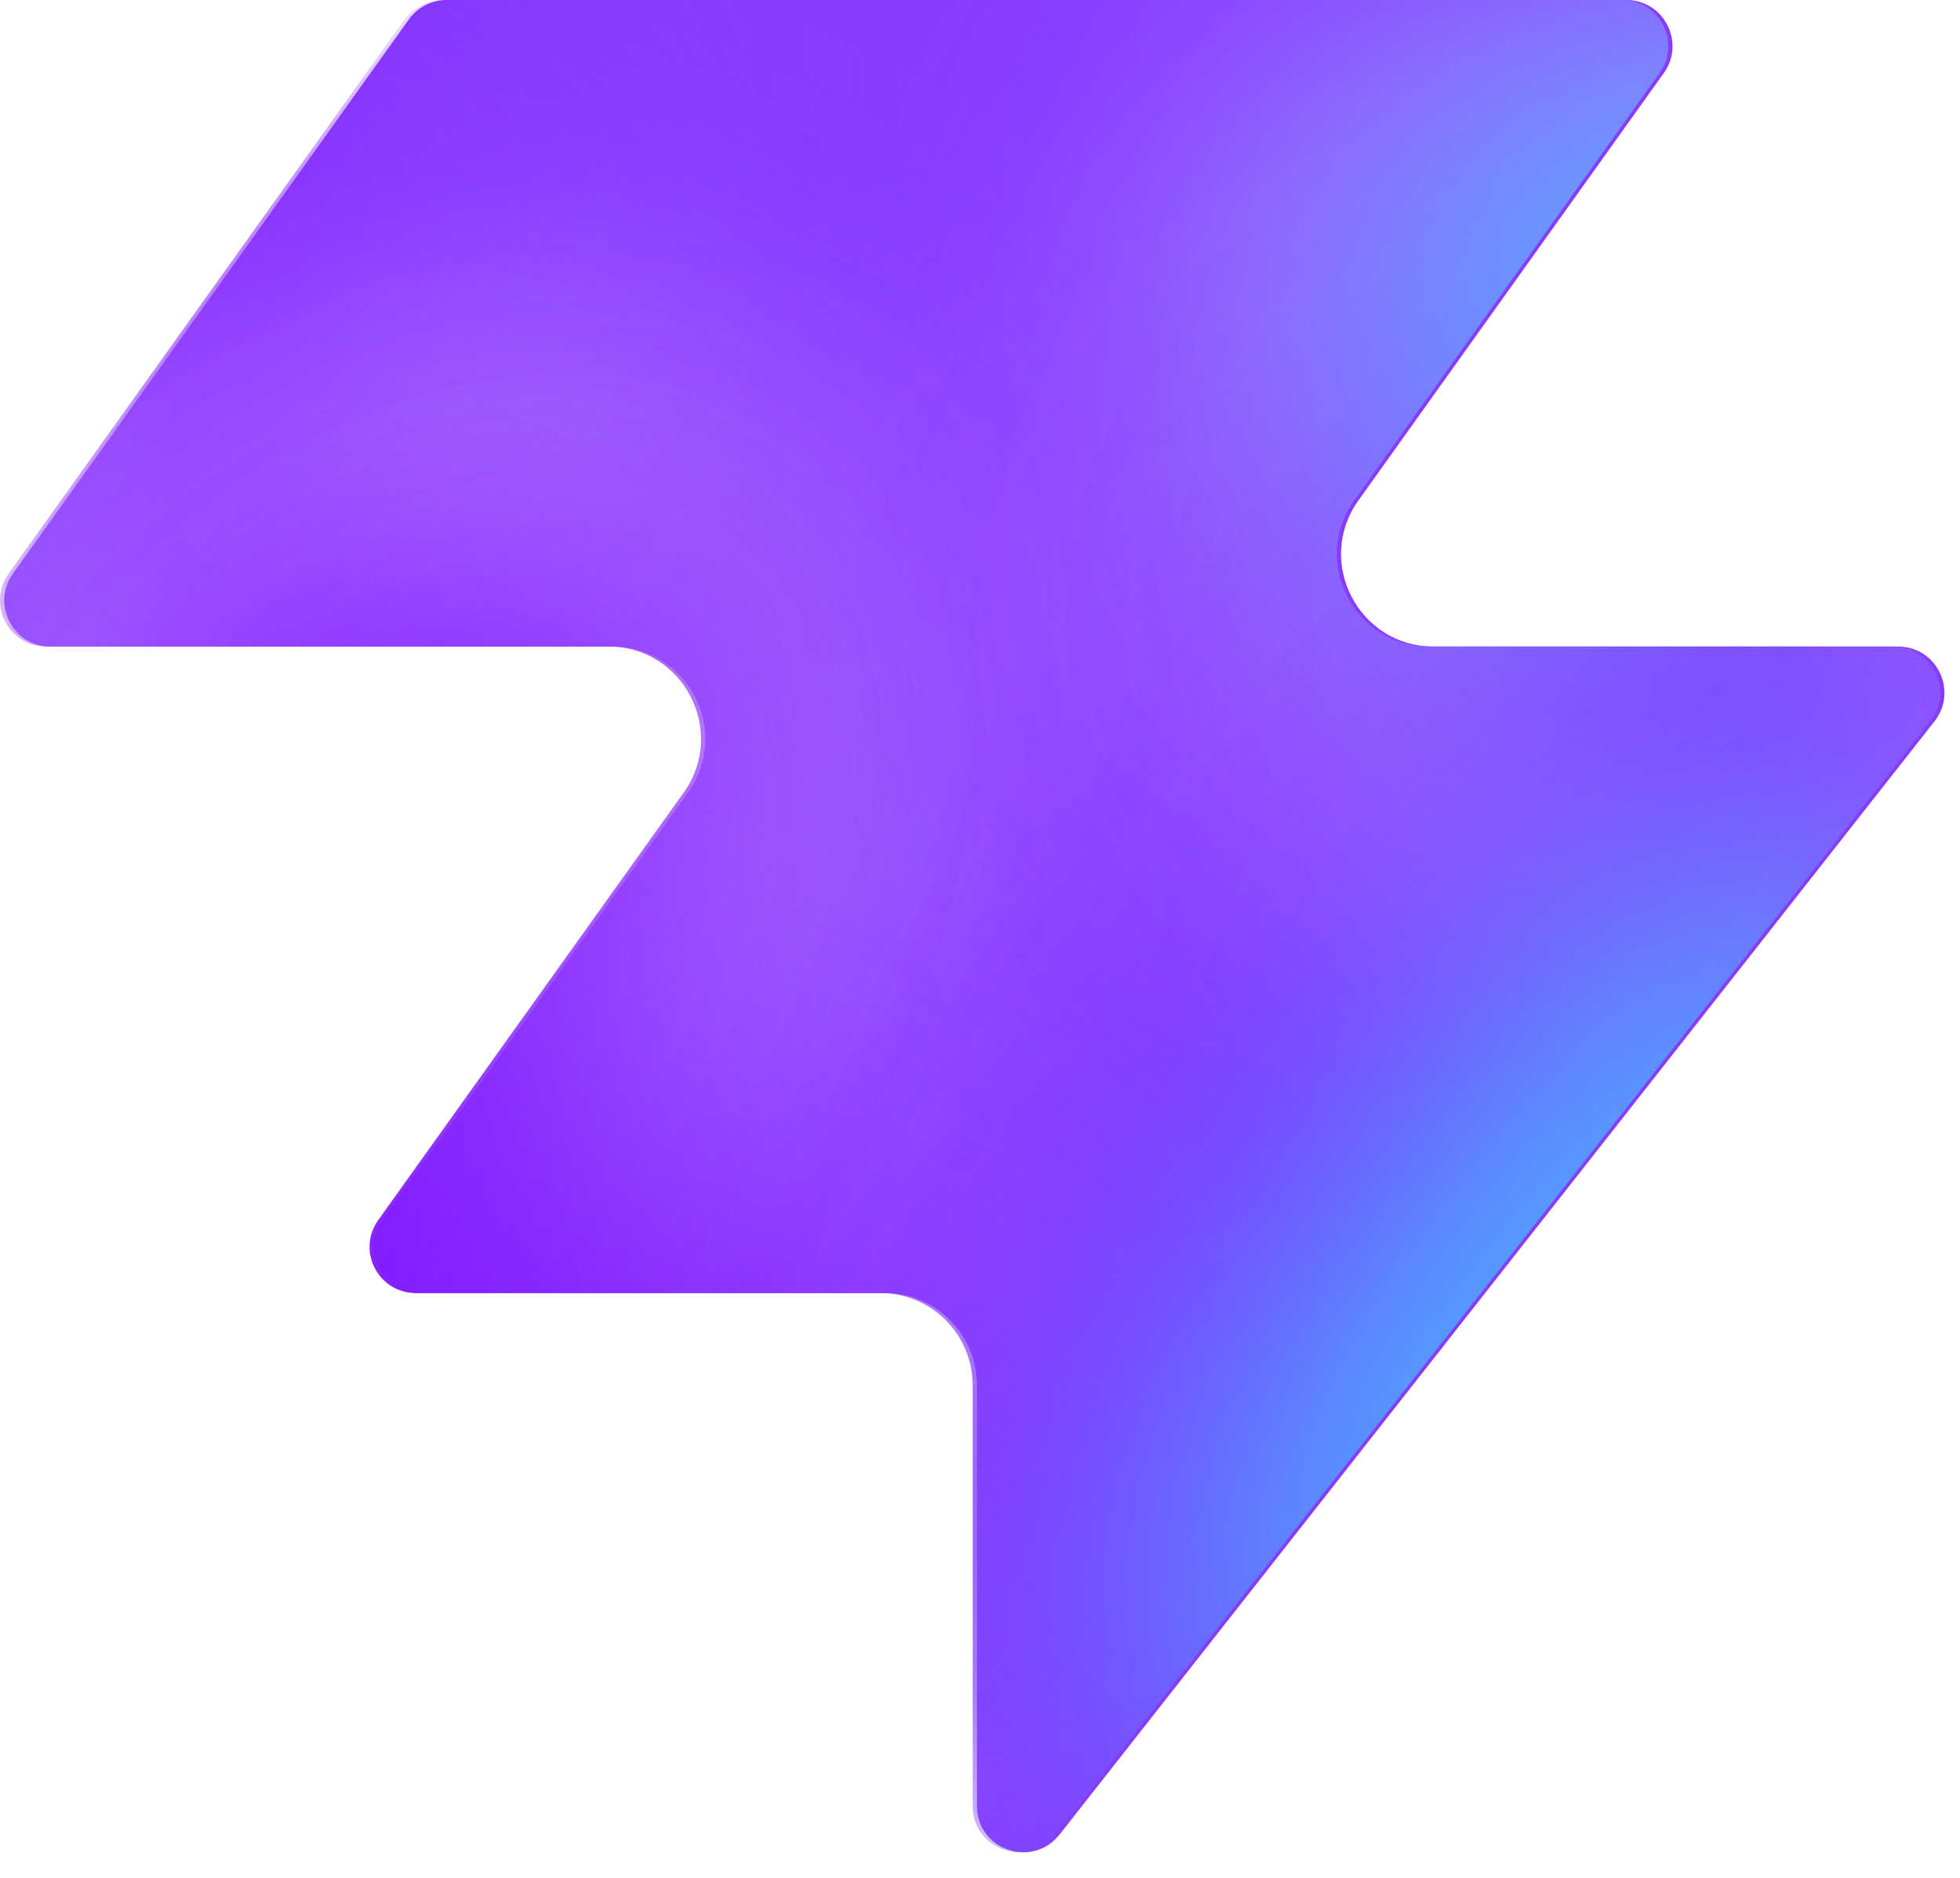
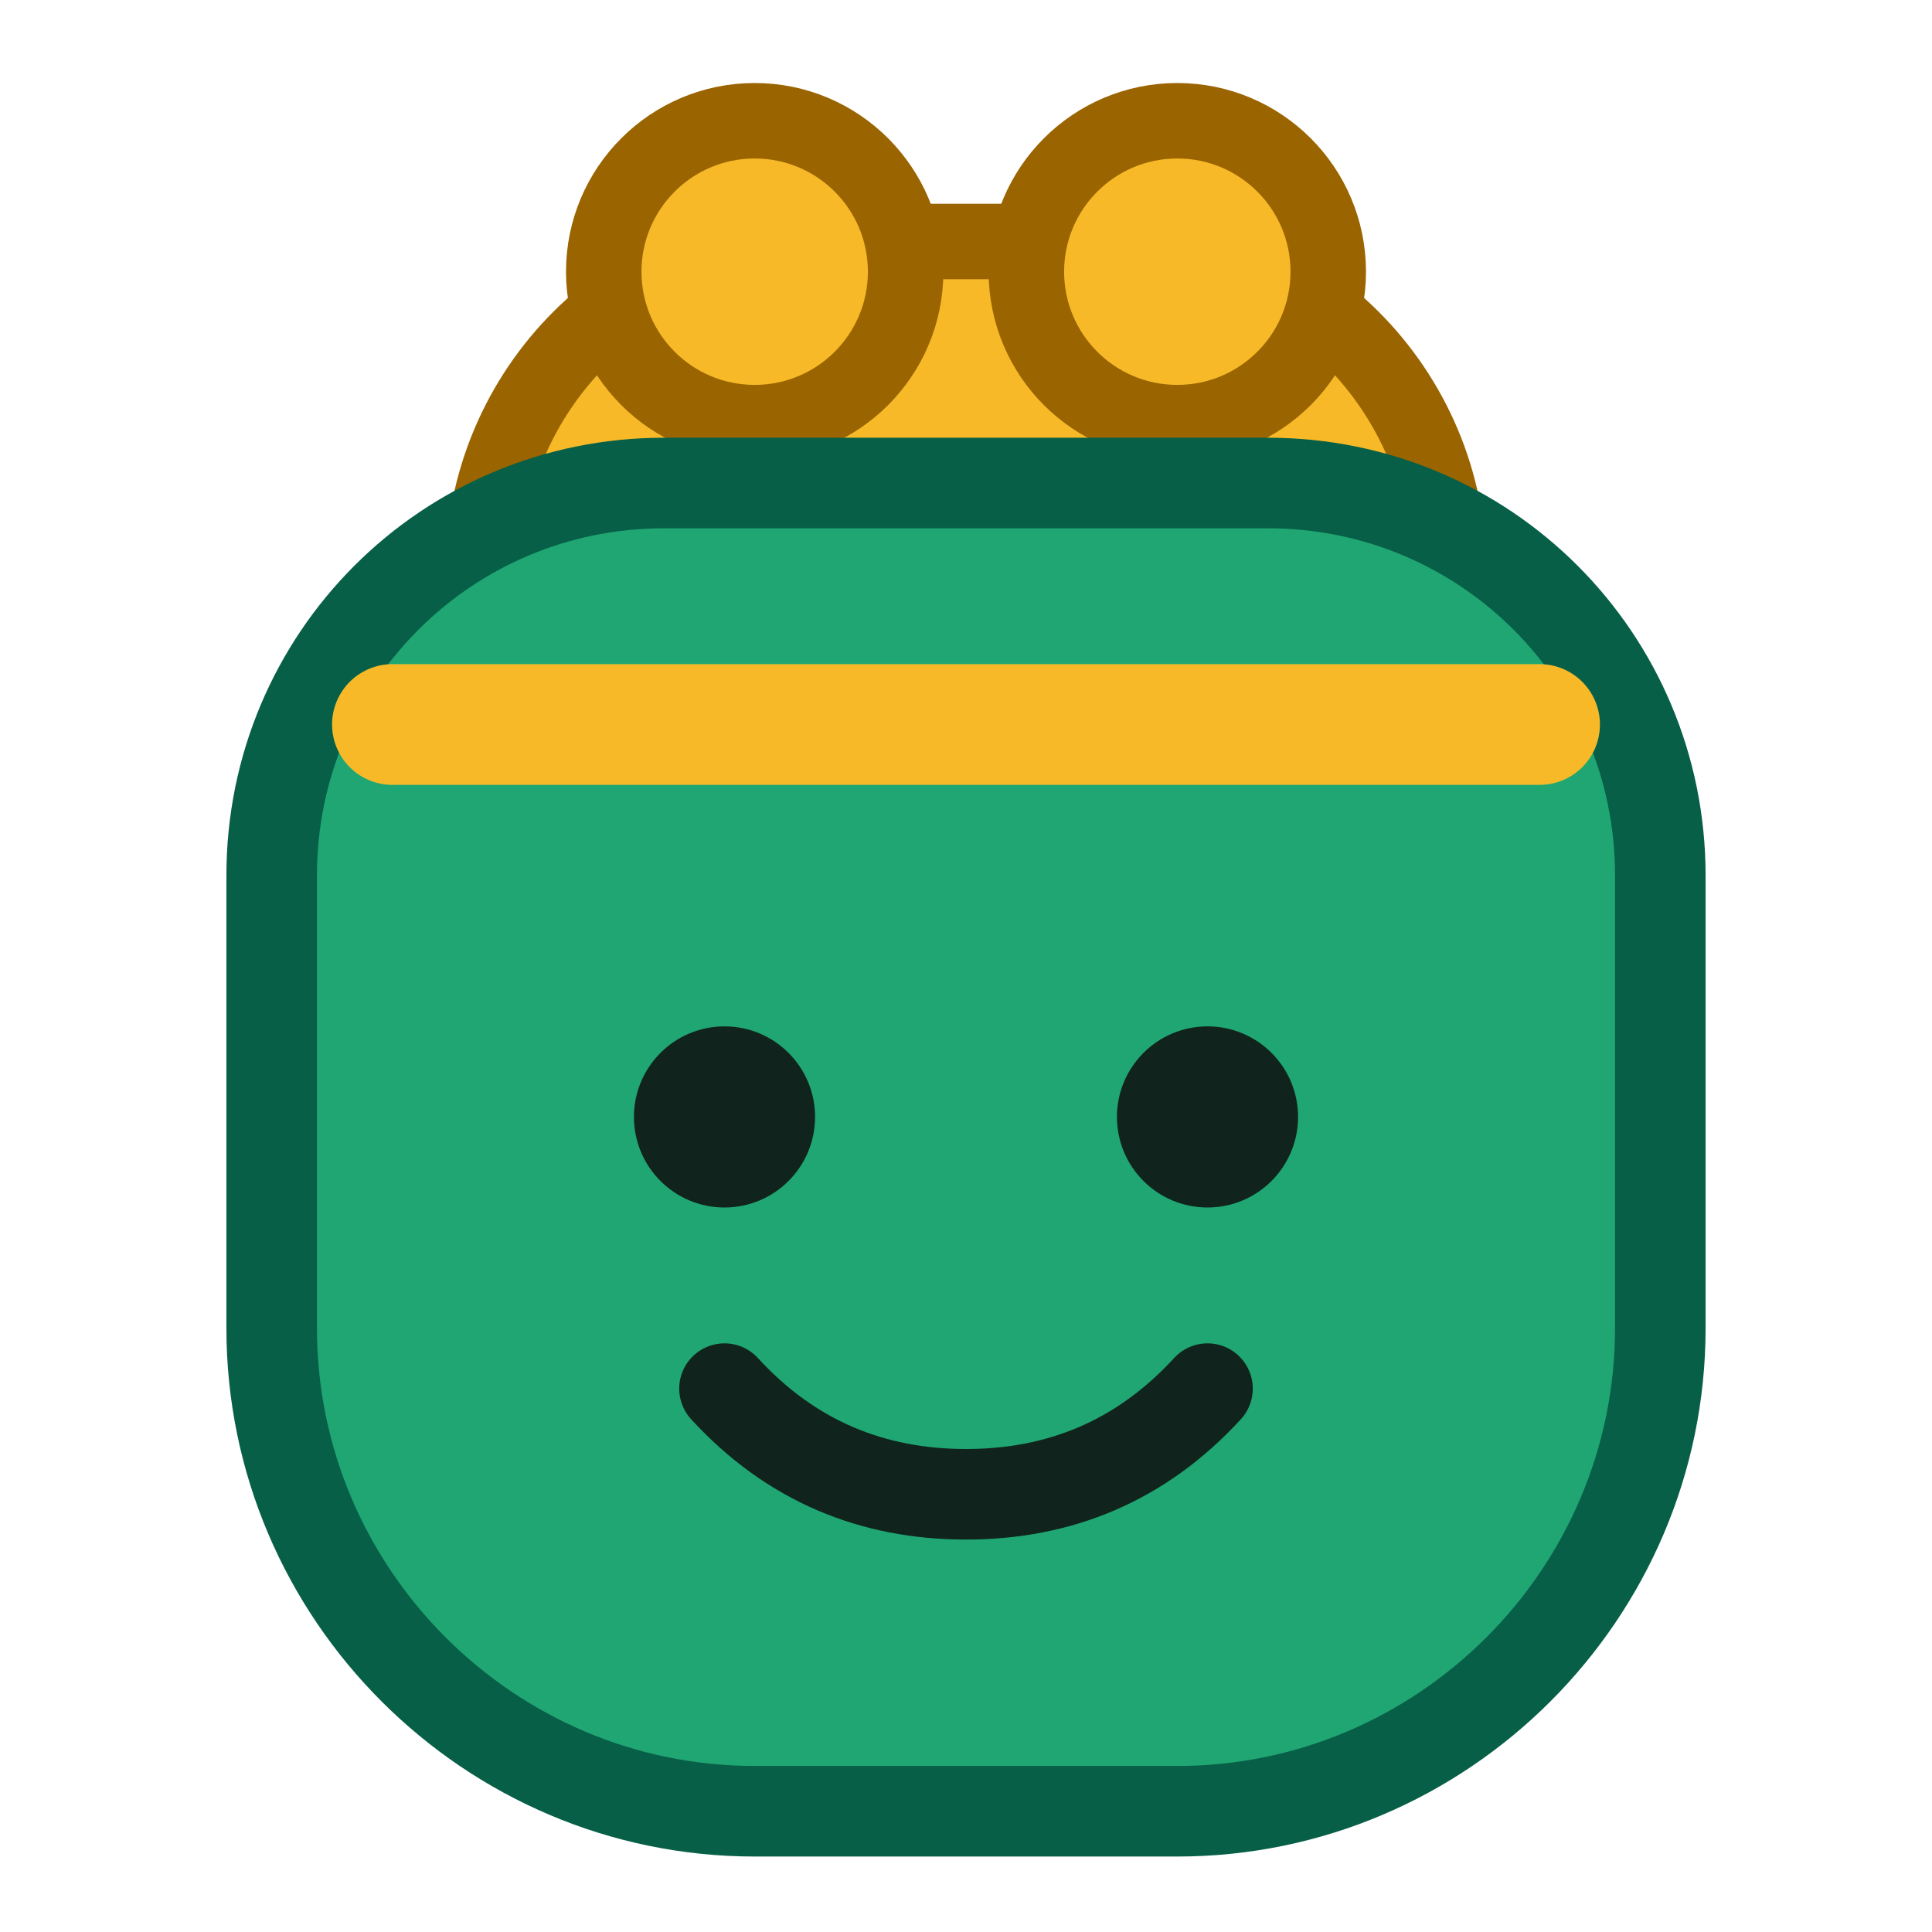
- <svg xmlns="http://www.w3.org/2000/svg" width="48" height="46" fill="none" viewBox="0 0 48 46">
-   <path fill="#863bff" d="M25.946 44.938c-.664.845-2.021.375-2.021-.698V33.937a2.26 2.26 0 0 0-2.262-2.262H10.287c-.92 0-1.456-1.04-.92-1.788l7.48-10.471c1.07-1.497 0-3.578-1.842-3.578H1.237c-.92 0-1.456-1.04-.92-1.788L10.013.474c.214-.297.556-.474.92-.474h28.894c.92 0 1.456 1.04.92 1.788l-7.48 10.471c-1.07 1.498 0 3.579 1.842 3.579h11.377c.943 0 1.473 1.088.89 1.83L25.947 44.94z" style="fill:#863bff;fill:color(display-p3 .525 .23 1);fill-opacity:1" />
-   <mask id="a" width="48" height="46" x="0" y="0" maskUnits="userSpaceOnUse" style="mask-type:alpha">
-     <path fill="#000" d="M25.842 44.938c-.664.844-2.021.375-2.021-.698V33.937a2.26 2.26 0 0 0-2.262-2.262H10.183c-.92 0-1.456-1.04-.92-1.788l7.48-10.471c1.07-1.498 0-3.579-1.842-3.579H1.133c-.92 0-1.456-1.04-.92-1.787L9.91.473c.214-.297.556-.474.92-.474h28.894c.92 0 1.456 1.04.92 1.788l-7.48 10.471c-1.07 1.498 0 3.578 1.842 3.578h11.377c.943 0 1.473 1.088.89 1.832L25.843 44.94z" style="fill:#000;fill-opacity:1" />
-   </mask>
-   <g mask="url(#a)">
-     <g filter="url(#b)">
-       <ellipse cx="5.508" cy="14.704" fill="#ede6ff" rx="5.508" ry="14.704" style="fill:#ede6ff;fill:color(display-p3 .927 .903 1);fill-opacity:1" transform="matrix(.00324 1 1 -.00324 -4.47 31.516)" />
-     </g>
-     <g filter="url(#c)">
-       <ellipse cx="10.399" cy="29.851" fill="#ede6ff" rx="10.399" ry="29.851" style="fill:#ede6ff;fill:color(display-p3 .927 .903 1);fill-opacity:1" transform="matrix(.00324 1 1 -.00324 -39.328 7.883)" />
-     </g>
-     <g filter="url(#d)">
-       <ellipse cx="5.508" cy="30.487" fill="#7e14ff" rx="5.508" ry="30.487" style="fill:#7e14ff;fill:color(display-p3 .492 .077 1);fill-opacity:1" transform="rotate(89.814 -25.913 -14.639)scale(1 -1)" />
-     </g>
-     <g filter="url(#e)">
-       <ellipse cx="5.508" cy="30.599" fill="#7e14ff" rx="5.508" ry="30.599" style="fill:#7e14ff;fill:color(display-p3 .492 .077 1);fill-opacity:1" transform="rotate(89.814 -32.644 -3.334)scale(1 -1)" />
-     </g>
-     <g filter="url(#f)">
-       <ellipse cx="5.508" cy="30.599" fill="#7e14ff" rx="5.508" ry="30.599" style="fill:#7e14ff;fill:color(display-p3 .492 .077 1);fill-opacity:1" transform="matrix(.00324 1 1 -.00324 -34.34 30.47)" />
-     </g>
-     <g filter="url(#g)">
-       <ellipse cx="14.072" cy="22.078" fill="#ede6ff" rx="14.072" ry="22.078" style="fill:#ede6ff;fill:color(display-p3 .927 .903 1);fill-opacity:1" transform="rotate(93.35 24.506 48.493)scale(-1 1)" />
-     </g>
-     <g filter="url(#h)">
-       <ellipse cx="3.47" cy="21.501" fill="#7e14ff" rx="3.47" ry="21.501" style="fill:#7e14ff;fill:color(display-p3 .492 .077 1);fill-opacity:1" transform="rotate(89.009 28.708 47.59)scale(-1 1)" />
-     </g>
-     <g filter="url(#i)">
-       <ellipse cx="3.47" cy="21.501" fill="#7e14ff" rx="3.47" ry="21.501" style="fill:#7e14ff;fill:color(display-p3 .492 .077 1);fill-opacity:1" transform="rotate(89.009 28.708 47.59)scale(-1 1)" />
-     </g>
-     <g filter="url(#j)">
-       <ellipse cx=".387" cy="8.972" fill="#7e14ff" rx="4.407" ry="29.108" style="fill:#7e14ff;fill:color(display-p3 .492 .077 1);fill-opacity:1" transform="rotate(39.51 .387 8.972)" />
-     </g>
-     <g filter="url(#k)">
-       <ellipse cx="47.523" cy="-6.092" fill="#7e14ff" rx="4.407" ry="29.108" style="fill:#7e14ff;fill:color(display-p3 .492 .077 1);fill-opacity:1" transform="rotate(37.892 47.523 -6.092)" />
-     </g>
-     <g filter="url(#l)">
-       <ellipse cx="41.412" cy="6.333" fill="#47bfff" rx="5.971" ry="9.665" style="fill:#47bfff;fill:color(display-p3 .28 .748 1);fill-opacity:1" transform="rotate(37.892 41.412 6.333)" />
-     </g>
-     <g filter="url(#m)">
-       <ellipse cx="-1.879" cy="38.332" fill="#7e14ff" rx="4.407" ry="29.108" style="fill:#7e14ff;fill:color(display-p3 .492 .077 1);fill-opacity:1" transform="rotate(37.892 -1.88 38.332)" />
-     </g>
-     <g filter="url(#n)">
-       <ellipse cx="-1.879" cy="38.332" fill="#7e14ff" rx="4.407" ry="29.108" style="fill:#7e14ff;fill:color(display-p3 .492 .077 1);fill-opacity:1" transform="rotate(37.892 -1.88 38.332)" />
-     </g>
-     <g filter="url(#o)">
-       <ellipse cx="35.651" cy="29.907" fill="#7e14ff" rx="4.407" ry="29.108" style="fill:#7e14ff;fill:color(display-p3 .492 .077 1);fill-opacity:1" transform="rotate(37.892 35.651 29.907)" />
-     </g>
-     <g filter="url(#p)">
-       <ellipse cx="38.418" cy="32.4" fill="#47bfff" rx="5.971" ry="15.297" style="fill:#47bfff;fill:color(display-p3 .28 .748 1);fill-opacity:1" transform="rotate(37.892 38.418 32.4)" />
-     </g>
-   </g>
-   <defs>
-     <filter id="b" width="60.045" height="41.654" x="-19.77" y="16.149" color-interpolation-filters="sRGB" filterUnits="userSpaceOnUse">
-       <feFlood flood-opacity="0" result="BackgroundImageFix" />
-       <feBlend in="SourceGraphic" in2="BackgroundImageFix" result="shape" />
-       <feGaussianBlur result="effect1_foregroundBlur_2002_17158" stdDeviation="7.659" />
-     </filter>
-     <filter id="c" width="90.34" height="51.437" x="-54.613" y="-7.533" color-interpolation-filters="sRGB" filterUnits="userSpaceOnUse">
-       <feFlood flood-opacity="0" result="BackgroundImageFix" />
-       <feBlend in="SourceGraphic" in2="BackgroundImageFix" result="shape" />
-       <feGaussianBlur result="effect1_foregroundBlur_2002_17158" stdDeviation="7.659" />
-     </filter>
-     <filter id="d" width="79.355" height="29.4" x="-49.64" y="2.03" color-interpolation-filters="sRGB" filterUnits="userSpaceOnUse">
-       <feFlood flood-opacity="0" result="BackgroundImageFix" />
-       <feBlend in="SourceGraphic" in2="BackgroundImageFix" result="shape" />
-       <feGaussianBlur result="effect1_foregroundBlur_2002_17158" stdDeviation="4.596" />
-     </filter>
-     <filter id="e" width="79.579" height="29.4" x="-45.045" y="20.029" color-interpolation-filters="sRGB" filterUnits="userSpaceOnUse">
-       <feFlood flood-opacity="0" result="BackgroundImageFix" />
-       <feBlend in="SourceGraphic" in2="BackgroundImageFix" result="shape" />
-       <feGaussianBlur result="effect1_foregroundBlur_2002_17158" stdDeviation="4.596" />
-     </filter>
-     <filter id="f" width="79.579" height="29.4" x="-43.513" y="21.178" color-interpolation-filters="sRGB" filterUnits="userSpaceOnUse">
-       <feFlood flood-opacity="0" result="BackgroundImageFix" />
-       <feBlend in="SourceGraphic" in2="BackgroundImageFix" result="shape" />
-       <feGaussianBlur result="effect1_foregroundBlur_2002_17158" stdDeviation="4.596" />
-     </filter>
-     <filter id="g" width="74.749" height="58.852" x="15.756" y="-17.901" color-interpolation-filters="sRGB" filterUnits="userSpaceOnUse">
-       <feFlood flood-opacity="0" result="BackgroundImageFix" />
-       <feBlend in="SourceGraphic" in2="BackgroundImageFix" result="shape" />
-       <feGaussianBlur result="effect1_foregroundBlur_2002_17158" stdDeviation="7.659" />
-     </filter>
-     <filter id="h" width="61.377" height="25.362" x="23.548" y="2.284" color-interpolation-filters="sRGB" filterUnits="userSpaceOnUse">
-       <feFlood flood-opacity="0" result="BackgroundImageFix" />
-       <feBlend in="SourceGraphic" in2="BackgroundImageFix" result="shape" />
-       <feGaussianBlur result="effect1_foregroundBlur_2002_17158" stdDeviation="4.596" />
-     </filter>
-     <filter id="i" width="61.377" height="25.362" x="23.548" y="2.284" color-interpolation-filters="sRGB" filterUnits="userSpaceOnUse">
-       <feFlood flood-opacity="0" result="BackgroundImageFix" />
-       <feBlend in="SourceGraphic" in2="BackgroundImageFix" result="shape" />
-       <feGaussianBlur result="effect1_foregroundBlur_2002_17158" stdDeviation="4.596" />
-     </filter>
-     <filter id="j" width="56.045" height="63.649" x="-27.636" y="-22.853" color-interpolation-filters="sRGB" filterUnits="userSpaceOnUse">
-       <feFlood flood-opacity="0" result="BackgroundImageFix" />
-       <feBlend in="SourceGraphic" in2="BackgroundImageFix" result="shape" />
-       <feGaussianBlur result="effect1_foregroundBlur_2002_17158" stdDeviation="4.596" />
-     </filter>
-     <filter id="k" width="54.814" height="64.646" x="20.116" y="-38.415" color-interpolation-filters="sRGB" filterUnits="userSpaceOnUse">
-       <feFlood flood-opacity="0" result="BackgroundImageFix" />
-       <feBlend in="SourceGraphic" in2="BackgroundImageFix" result="shape" />
-       <feGaussianBlur result="effect1_foregroundBlur_2002_17158" stdDeviation="4.596" />
-     </filter>
-     <filter id="l" width="33.541" height="35.313" x="24.641" y="-11.323" color-interpolation-filters="sRGB" filterUnits="userSpaceOnUse">
-       <feFlood flood-opacity="0" result="BackgroundImageFix" />
-       <feBlend in="SourceGraphic" in2="BackgroundImageFix" result="shape" />
-       <feGaussianBlur result="effect1_foregroundBlur_2002_17158" stdDeviation="4.596" />
-     </filter>
-     <filter id="m" width="54.814" height="64.646" x="-29.286" y="6.009" color-interpolation-filters="sRGB" filterUnits="userSpaceOnUse">
-       <feFlood flood-opacity="0" result="BackgroundImageFix" />
-       <feBlend in="SourceGraphic" in2="BackgroundImageFix" result="shape" />
-       <feGaussianBlur result="effect1_foregroundBlur_2002_17158" stdDeviation="4.596" />
-     </filter>
-     <filter id="n" width="54.814" height="64.646" x="-29.286" y="6.009" color-interpolation-filters="sRGB" filterUnits="userSpaceOnUse">
-       <feFlood flood-opacity="0" result="BackgroundImageFix" />
-       <feBlend in="SourceGraphic" in2="BackgroundImageFix" result="shape" />
-       <feGaussianBlur result="effect1_foregroundBlur_2002_17158" stdDeviation="4.596" />
-     </filter>
-     <filter id="o" width="54.814" height="64.646" x="8.244" y="-2.416" color-interpolation-filters="sRGB" filterUnits="userSpaceOnUse">
-       <feFlood flood-opacity="0" result="BackgroundImageFix" />
-       <feBlend in="SourceGraphic" in2="BackgroundImageFix" result="shape" />
-       <feGaussianBlur result="effect1_foregroundBlur_2002_17158" stdDeviation="4.596" />
-     </filter>
-     <filter id="p" width="39.409" height="43.623" x="18.713" y="10.588" color-interpolation-filters="sRGB" filterUnits="userSpaceOnUse">
-       <feFlood flood-opacity="0" result="BackgroundImageFix" />
-       <feBlend in="SourceGraphic" in2="BackgroundImageFix" result="shape" />
-       <feGaussianBlur result="effect1_foregroundBlur_2002_17158" stdDeviation="4.596" />
-     </filter>
-   </defs>
+ <svg xmlns="http://www.w3.org/2000/svg" viewBox="0 0 64 64" fill="none">
+   <path fill="#f7b928" stroke="#9a6400" stroke-width="2.5" d="M16 19c0-6.1 4.9-11 11-11h10c6.1 0 11 4.9 11 11v4H16v-4Z" />
+   <circle cx="25" cy="9" r="5" fill="#f7b928" stroke="#9a6400" stroke-width="2.5" />
+   <circle cx="39" cy="9" r="5" fill="#f7b928" stroke="#9a6400" stroke-width="2.5" />
+   <path fill="#20a673" stroke="#075f47" stroke-width="3" d="M9 29c0-7.2 5.8-13 13-13h20c7.2 0 13 5.8 13 13v15c0 8.8-7.2 16-16 16H25C16.2 60 9 52.8 9 44V29Z" />
+   <path stroke="#f7b928" stroke-linecap="round" stroke-width="4" d="M13 24h38" />
+   <circle cx="24" cy="37" r="3" fill="#10231d" />
+   <circle cx="40" cy="37" r="3" fill="#10231d" />
+   <path stroke="#10231d" stroke-linecap="round" stroke-width="3" d="M24 46c2.2 2.4 4.9 3.5 8 3.5s5.8-1.1 8-3.5" />
</svg>
